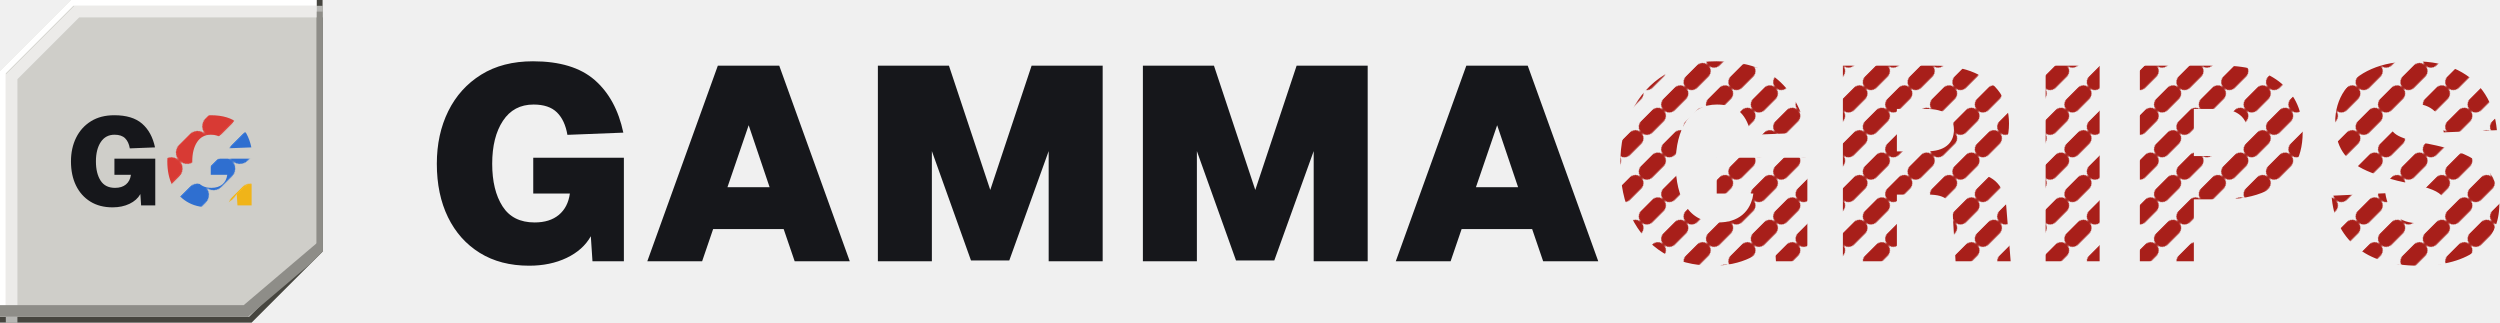
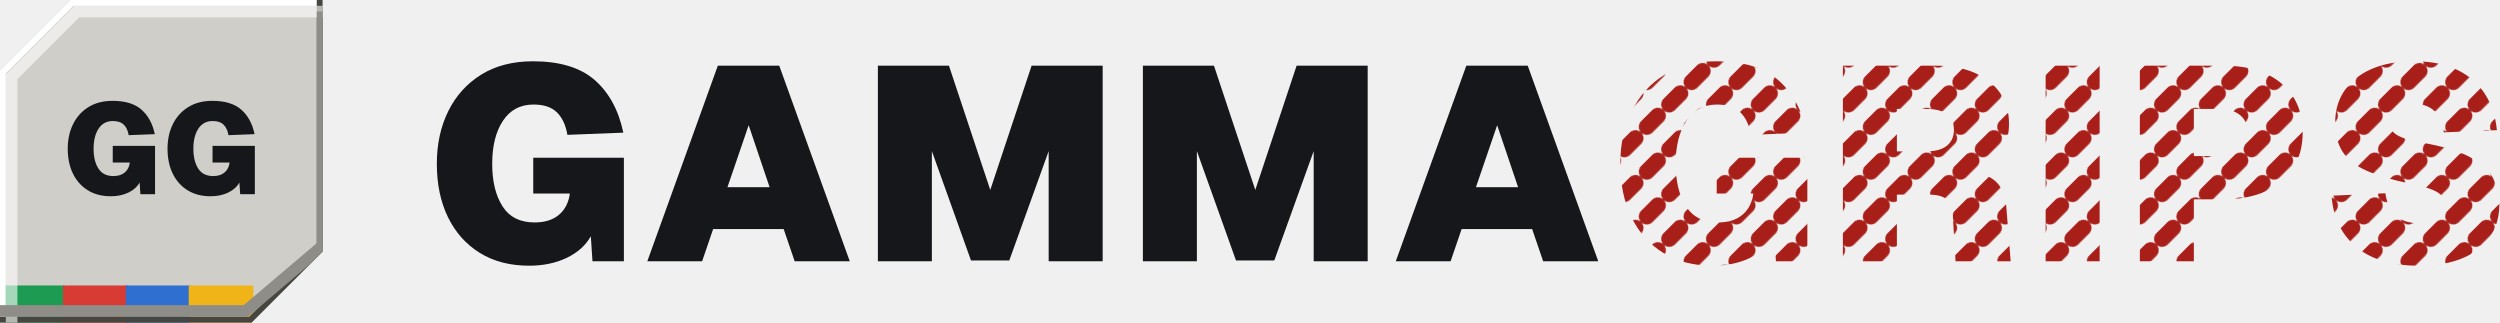
<svg xmlns="http://www.w3.org/2000/svg" viewBox="0 0 744 96">
  <g transform="translate(0 0)">
    <defs>
-       <pattern id="kf-lkik" width="120" height="30" patternUnits="userSpaceOnUse" patternTransform="rotate(45)">
-         <rect x="0" width="18" height="30" rx="9" fill="#1d9b52" />
-         <rect x="30" width="18" height="30" rx="9" fill="#d83a34" />
-         <rect x="60" width="18" height="30" rx="9" fill="#2f6fd0" />
-         <rect x="90" width="18" height="30" rx="9" fill="#f0b419" />
-       </pattern>
      <clipPath id="kc-lkik">
        <path d="M21.12 0H96V74.88L74.88 96H0V21.12Z" />
      </clipPath>
    </defs>
    <path d="M21.12 0H96V74.88L74.88 96H0V21.12Z" fill="#cfcec9" />
-     <g clip-path="url(#kc-lkik)" fill="none" stroke-width="3.456">
-       <path d="M0 96V21.12L21.12 0H96" stroke="#ffffff" />
-       <path d="M96 0V74.88L74.88 96H0" stroke="#46453f" />
-       <path d="M3.456 96V22.848L22.848 3.456H96" stroke="rgba(255,255,255,0.6)" />
-       <path d="M96 3.456V73.152L73.152 92.544H0" stroke="#8e8d88" />
+     <g clip-path="url(#kc-lkik)">
+       <rect x="0" y="84.96" width="19.22" height="11.04" fill="#1d9b52" />
+       <rect x="18.72" y="84.96" width="19.22" height="11.04" fill="#d83a34" />
+       <rect x="37.44" y="84.96" width="19.22" height="11.04" fill="#2f6fd0" />
+       <rect x="56.16" y="84.96" width="19.22" height="11.04" fill="#f0b419" />
+       <g fill="none" stroke-width="3.456">
+         <path d="M0 96V21.12L21.12 0H96" stroke="#ffffff" />
+         <path d="M96 0V74.88L74.88 96H0" stroke="#46453f" />
+         <path d="M3.456 96V22.848L22.848 3.456H96" stroke="rgba(255,255,255,0.6)" />
+         <path d="M96 3.456V73.152L73.152 92.544H0" stroke="#8e8d88" />
+       </g>
    </g>
-     <g transform="translate(21.12 34.29212) scale(0.3694845)">
+     <g transform="translate(20.16 30.01056) scale(0.3826804)">
      <g transform="translate(-4 72.6)">
        <path d="M37.5 1.6L37.5 1.6Q27.1 1.6 19.6 -3.05Q12.1 -7.7 8.05 -16Q4 -24.3 4 -35.4L4 -35.4Q4 -46.1 8.15 -54.5Q12.3 -62.9 20.1 -67.75Q27.9 -72.6 38.9 -72.6L38.9 -72.6Q53.5 -72.6 61.3 -65.8Q69.1 -59 71.7 -46.7L71.7 -46.7L51.4 -45.9Q50.5 -51.2 47.6 -54.05Q44.7 -56.9 39.1 -56.9L39.1 -56.9Q31.9 -56.9 28 -51Q24.1 -45.1 24.1 -35.4L24.1 -35.4Q24.1 -25.8 27.85 -19.95Q31.6 -14.1 39.5 -14.1L39.5 -14.1Q45 -14.1 48.3 -16.85Q51.6 -19.6 52.3 -24.6L52.3 -24.6L39 -24.6L39 -37.6L71.9 -37.6L71.9 0L60.5 0L59.9 -9.1Q57.1 -4.1 51.15 -1.25Q45.2 1.6 37.5 1.6" fill="#16171b" />
-         <path d="M115.1 1.6L115.1 1.6Q104.7 1.6 97.2 -3.05Q89.7 -7.7 85.65 -16Q81.6 -24.3 81.6 -35.4L81.6 -35.4Q81.6 -46.1 85.75 -54.5Q89.9 -62.9 97.7 -67.75Q105.5 -72.6 116.5 -72.6L116.5 -72.6Q131.1 -72.6 138.9 -65.8Q146.7 -59 149.3 -46.7L149.3 -46.7L129 -45.9Q128.1 -51.2 125.2 -54.05Q122.3 -56.9 116.7 -56.9L116.7 -56.9Q109.5 -56.9 105.6 -51Q101.7 -45.1 101.7 -35.4L101.7 -35.4Q101.7 -25.8 105.45 -19.95Q109.2 -14.1 117.1 -14.1L117.1 -14.1Q122.6 -14.1 125.9 -16.85Q129.2 -19.6 129.9 -24.6L129.9 -24.6L116.6 -24.6L116.6 -37.6L149.5 -37.6L149.5 0L138.1 0L137.5 -9.1Q134.7 -4.1 128.75 -1.25Q122.8 1.6 115.1 1.6" fill="url(#kf-lkik)" />
+         <path d="M115.1 1.6L115.1 1.6Q104.7 1.6 97.2 -3.05Q89.7 -7.7 85.65 -16Q81.6 -24.3 81.6 -35.4L81.6 -35.4Q81.6 -46.1 85.75 -54.5Q89.9 -62.9 97.7 -67.75Q105.5 -72.6 116.5 -72.6L116.5 -72.6Q131.1 -72.6 138.9 -65.8Q146.7 -59 149.3 -46.7L149.3 -46.7L129 -45.9Q128.1 -51.2 125.2 -54.05Q122.3 -56.9 116.7 -56.9L116.7 -56.9Q109.5 -56.9 105.6 -51Q101.7 -45.1 101.7 -35.4L101.7 -35.4Q101.7 -25.8 105.45 -19.95Q109.2 -14.1 117.1 -14.1L117.1 -14.1Q122.6 -14.1 125.9 -16.85Q129.2 -19.6 129.9 -24.6L129.9 -24.6L116.6 -24.6L116.6 -37.6L149.5 -37.6L149.5 0L138.1 0L137.5 -9.1Q134.7 -4.1 128.75 -1.25Q122.8 1.6 115.1 1.6" fill="#16171b" />
      </g>
    </g>
  </g>
  <g transform="translate(130 18.24) scale(0.8198347)">
    <defs>
      <pattern id="kn-lki" width="11.5" height="11.5" patternUnits="userSpaceOnUse" patternTransform="rotate(45)">
        <rect width="5.8" height="11.5" rx="2.9" fill="#a81f1a" />
      </pattern>
    </defs>
    <g transform="translate(-4 72.6)">
      <path d="M37.5 1.6L37.5 1.6Q27.1 1.6 19.6 -3.05Q12.1 -7.7 8.05 -16Q4 -24.3 4 -35.4L4 -35.4Q4 -46.1 8.15 -54.5Q12.3 -62.9 20.1 -67.75Q27.9 -72.6 38.9 -72.6L38.9 -72.6Q53.5 -72.6 61.3 -65.8Q69.1 -59 71.7 -46.7L71.7 -46.7L51.4 -45.9Q50.5 -51.2 47.6 -54.05Q44.7 -56.9 39.1 -56.9L39.1 -56.9Q31.9 -56.9 28 -51Q24.1 -45.1 24.1 -35.4L24.1 -35.4Q24.1 -25.8 27.85 -19.95Q31.6 -14.1 39.5 -14.1L39.5 -14.1Q45 -14.1 48.3 -16.85Q51.6 -19.6 52.3 -24.6L52.3 -24.6L39 -24.6L39 -37.6L71.9 -37.6L71.9 0L60.5 0L59.9 -9.1Q57.1 -4.1 51.15 -1.25Q45.2 1.6 37.5 1.6M100.3 0L80.4 0L106 -71L128.3 -71L153.9 0L133.9 0L129.9 -11.7L104.3 -11.7L100.3 0M117.2 -49.4L109.5 -26.9L124.8 -26.9L117.2 -49.4M183.7 0L164.1 0L164.1 -71L189.9 -71L204.9 -25.9L219.9 -71L245.7 -71L245.7 0L226.1 0L226.1 -40L211.8 -0.3L197.9 -0.3L183.7 -40L183.7 0M279.9 0L260.3 0L260.3 -71L286.1 -71L301.1 -25.9L316.1 -71L341.9 -71L341.9 0L322.3 0L322.3 -40L308 -0.3L294.1 -0.3L279.9 -40L279.9 0M372 0L352.1 0L377.7 -71L400 -71L425.6 0L405.6 0L401.6 -11.7L376 -11.7L372 0M388.9 -49.4L381.2 -26.9L396.5 -26.9L388.9 -49.4" fill="#16171b" />
      <path d="M467.1 1.6L467.1 1.6Q456.7 1.6 449.2 -3.05Q441.7 -7.7 437.65 -16Q433.6 -24.3 433.6 -35.4L433.6 -35.4Q433.6 -46.1 437.75 -54.5Q441.9 -62.9 449.7 -67.75Q457.5 -72.6 468.5 -72.6L468.5 -72.6Q483.1 -72.6 490.9 -65.8Q498.7 -59 501.3 -46.7L501.3 -46.7L481 -45.9Q480.1 -51.2 477.2 -54.05Q474.3 -56.9 468.7 -56.9L468.7 -56.9Q461.5 -56.9 457.6 -51Q453.7 -45.1 453.7 -35.4L453.7 -35.4Q453.7 -25.8 457.45 -19.95Q461.2 -14.1 469.1 -14.1L469.1 -14.1Q474.6 -14.1 477.9 -16.85Q481.2 -19.6 481.9 -24.6L481.9 -24.6L468.6 -24.6L468.6 -37.6L501.5 -37.6L501.5 0L490.1 0L489.5 -9.1Q486.7 -4.1 480.75 -1.25Q474.8 1.6 467.1 1.6M534 0L514.4 0L514.4 -71L548.3 -71Q556.3 -71 562.25 -68.4Q568.2 -65.8 571.45 -61.1Q574.7 -56.4 574.7 -50L574.7 -50Q574.7 -43.3 571.35 -38.7Q568 -34.1 561.9 -32.2L561.9 -32.2Q567.6 -31.5 570.45 -28.4Q573.3 -25.3 573.7 -20L573.7 -20L575.3 0L555.3 0L554.3 -16.6Q554.1 -20.5 552.2 -22.35Q550.3 -24.2 545.5 -24.2L545.5 -24.2L534 -24.2L534 0M534 -55.3L534 -39.9L544.7 -39.9Q549.6 -39.9 552.15 -41.95Q554.7 -44 554.7 -47.7L554.7 -47.7Q554.7 -55.3 544.7 -55.3L544.7 -55.3L534 -55.3M607.6 0L588 0L588 -71L607.6 -71L607.6 0M641.8 0L622.2 0L622.2 -71L652.6 -71Q666 -71 673.65 -64.5Q681.3 -58 681.3 -46.7L681.3 -46.7Q681.3 -39.3 677.85 -33.85Q674.4 -28.4 667.95 -25.45Q661.5 -22.5 652.6 -22.5L652.6 -22.5L641.8 -22.5L641.8 0M641.8 -55.3L641.8 -38.2L651.1 -38.2Q655.7 -38.2 658.5 -40.35Q661.3 -42.5 661.3 -46.7L661.3 -46.7Q661.3 -50.9 658.55 -53.1Q655.8 -55.3 651.1 -55.3L651.1 -55.3L641.8 -55.3M723.5 1.6L723.5 1.6Q708.8 1.6 700.7 -5.25Q692.6 -12.1 691.8 -23.8L691.8 -23.8L711.3 -24.7Q712.1 -19.5 715.05 -16.65Q718 -13.8 723.7 -13.8L723.7 -13.8Q728.2 -13.8 730.65 -15.35Q733.1 -16.9 733.1 -20L733.1 -20Q733.1 -21.9 732.15 -23.35Q731.2 -24.8 728.45 -25.95Q725.7 -27.1 720.3 -28.2L720.3 -28.2Q710.6 -30.2 704.6 -32.85Q698.6 -35.5 695.85 -39.7Q693.1 -43.9 693.1 -50.4L693.1 -50.4Q693.1 -57 696.5 -62Q699.9 -67 706.3 -69.8Q712.7 -72.6 721.7 -72.6L721.7 -72.6Q731.2 -72.6 737.6 -69.4Q744 -66.2 747.55 -60.6Q751.1 -55 751.8 -47.6L751.8 -47.6L732.5 -46.8Q732.1 -51.7 729.25 -54.45Q726.4 -57.2 721.5 -57.2L721.5 -57.2Q717.3 -57.2 715 -55.5Q712.7 -53.8 712.7 -51L712.7 -51Q712.7 -47.7 715.35 -45.95Q718 -44.2 724.9 -43L724.9 -43Q735.4 -41.2 741.5 -38.1Q747.6 -35 750.15 -30.7Q752.7 -26.4 752.7 -20.8L752.7 -20.8Q752.7 -10.4 745 -4.4Q737.3 1.6 723.5 1.6" fill="url(#kn-lki)" />
    </g>
  </g>
</svg>
